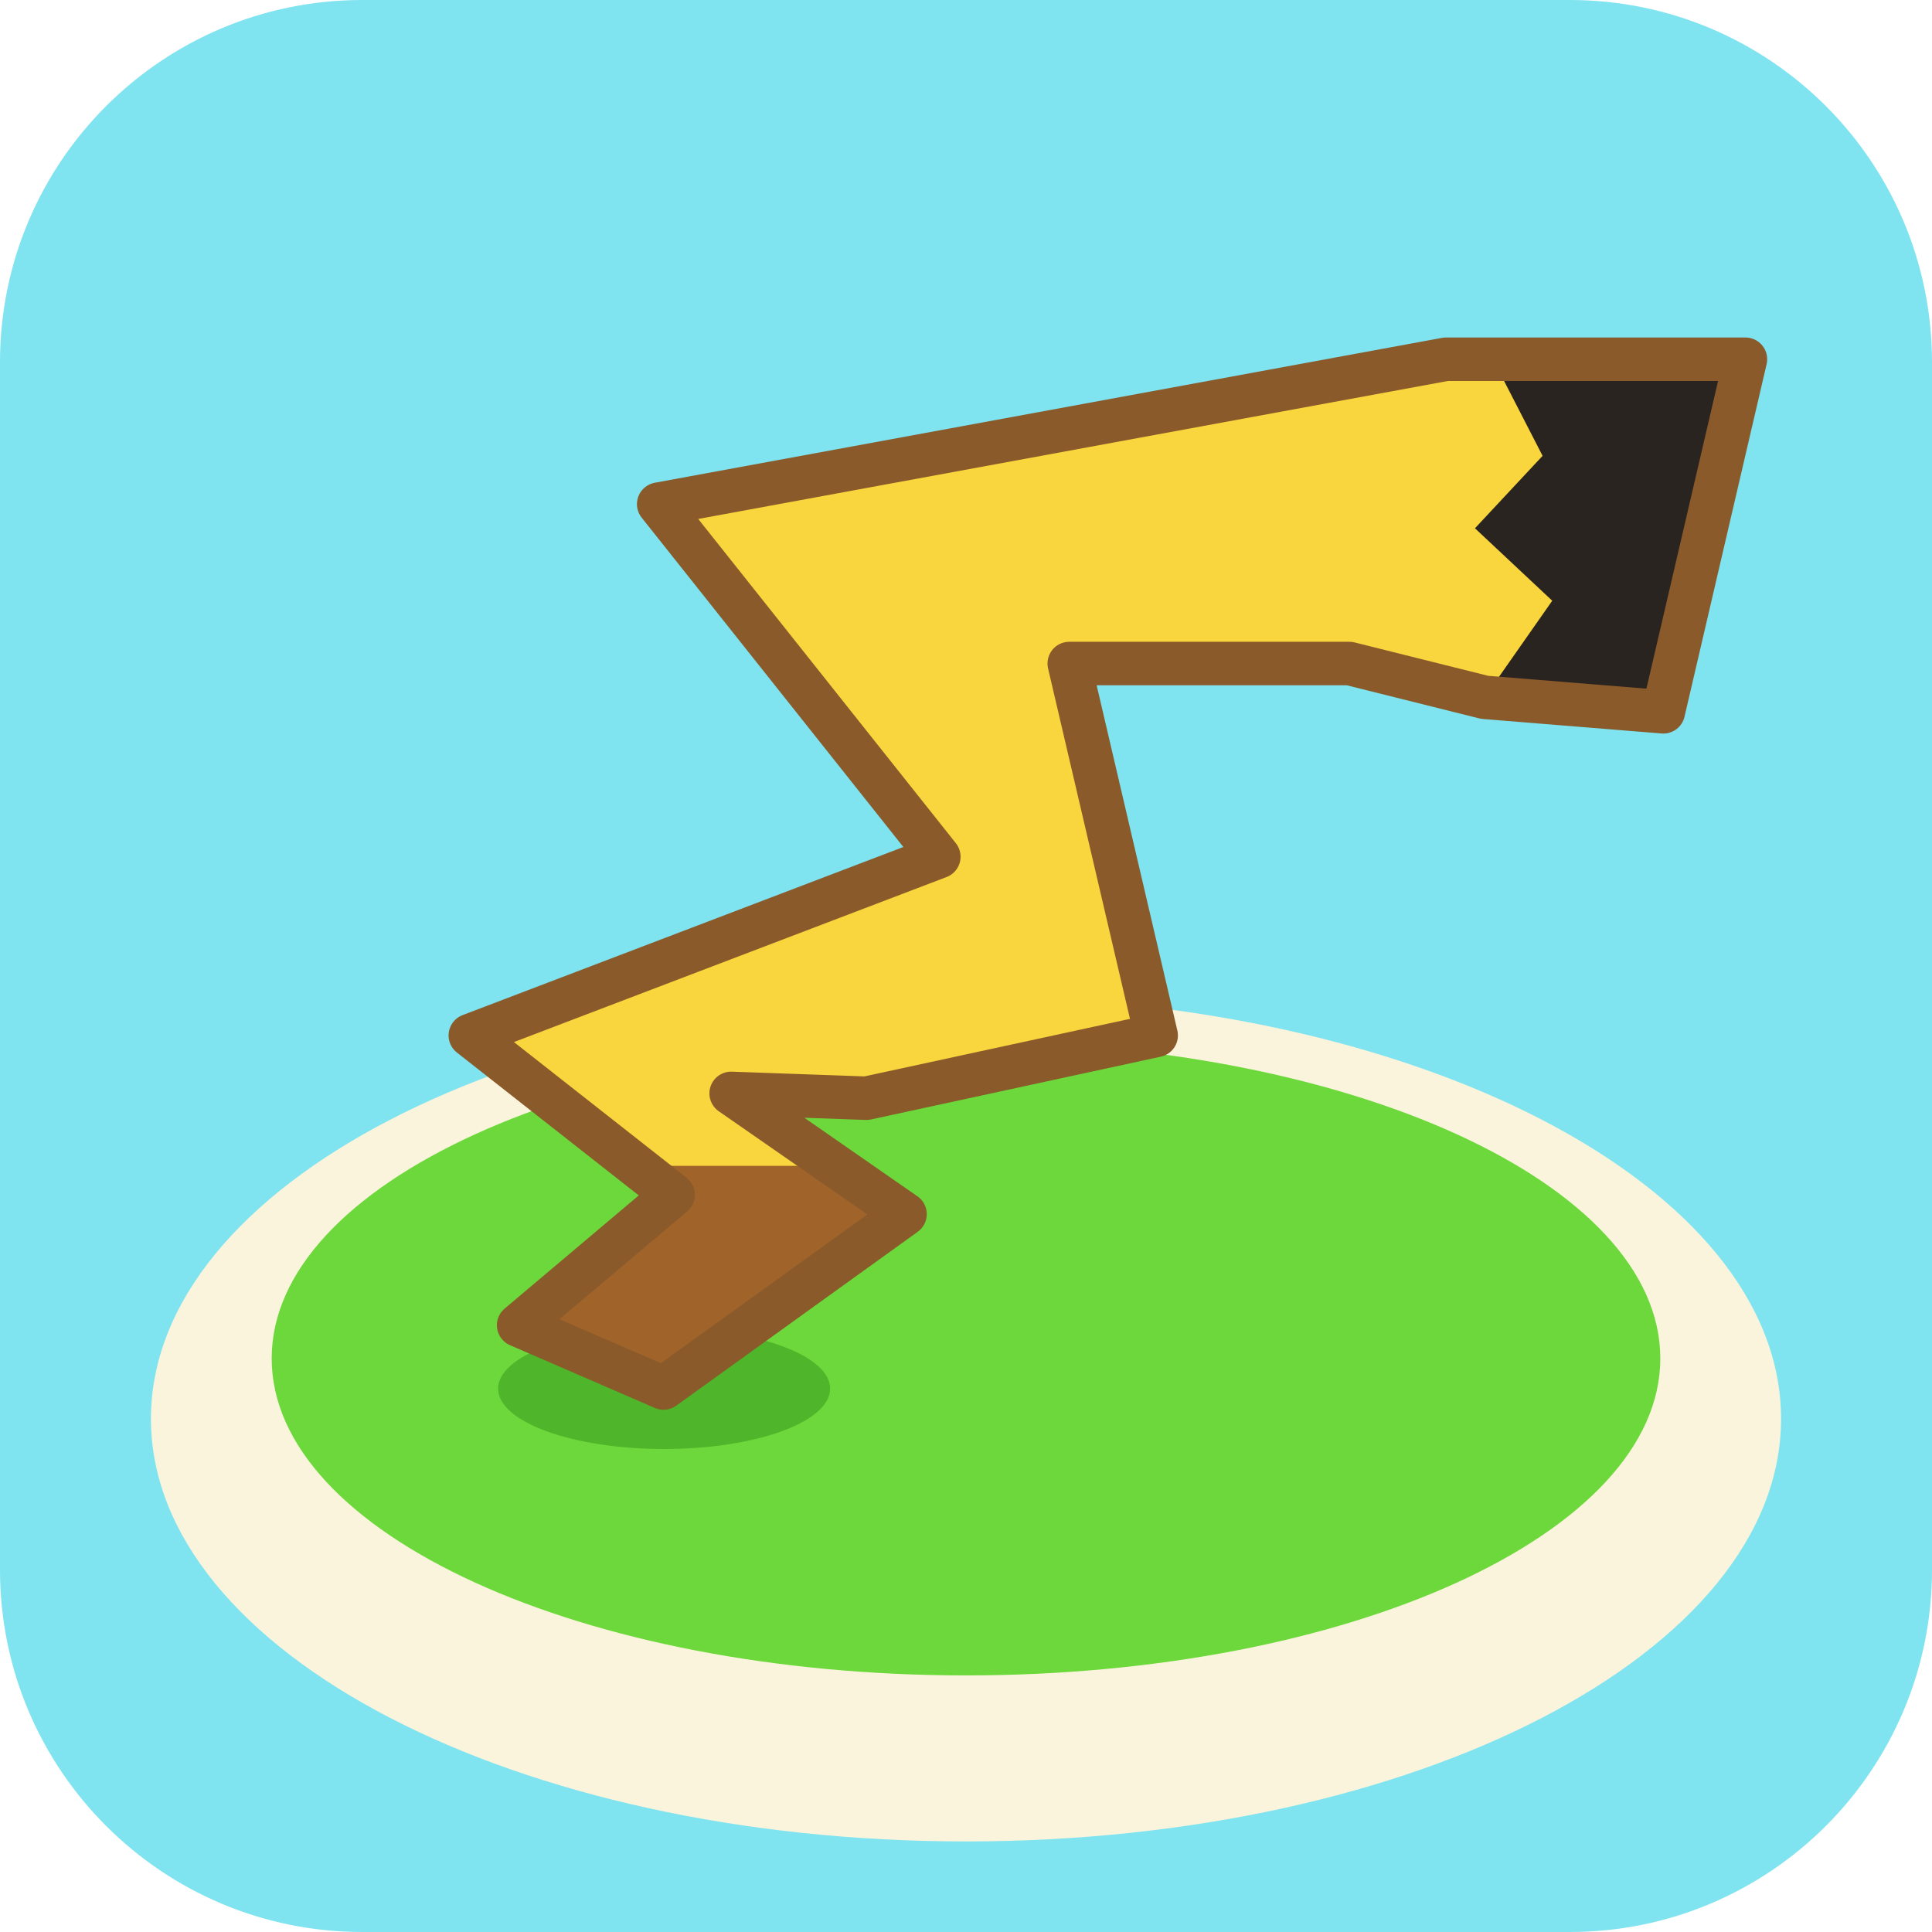
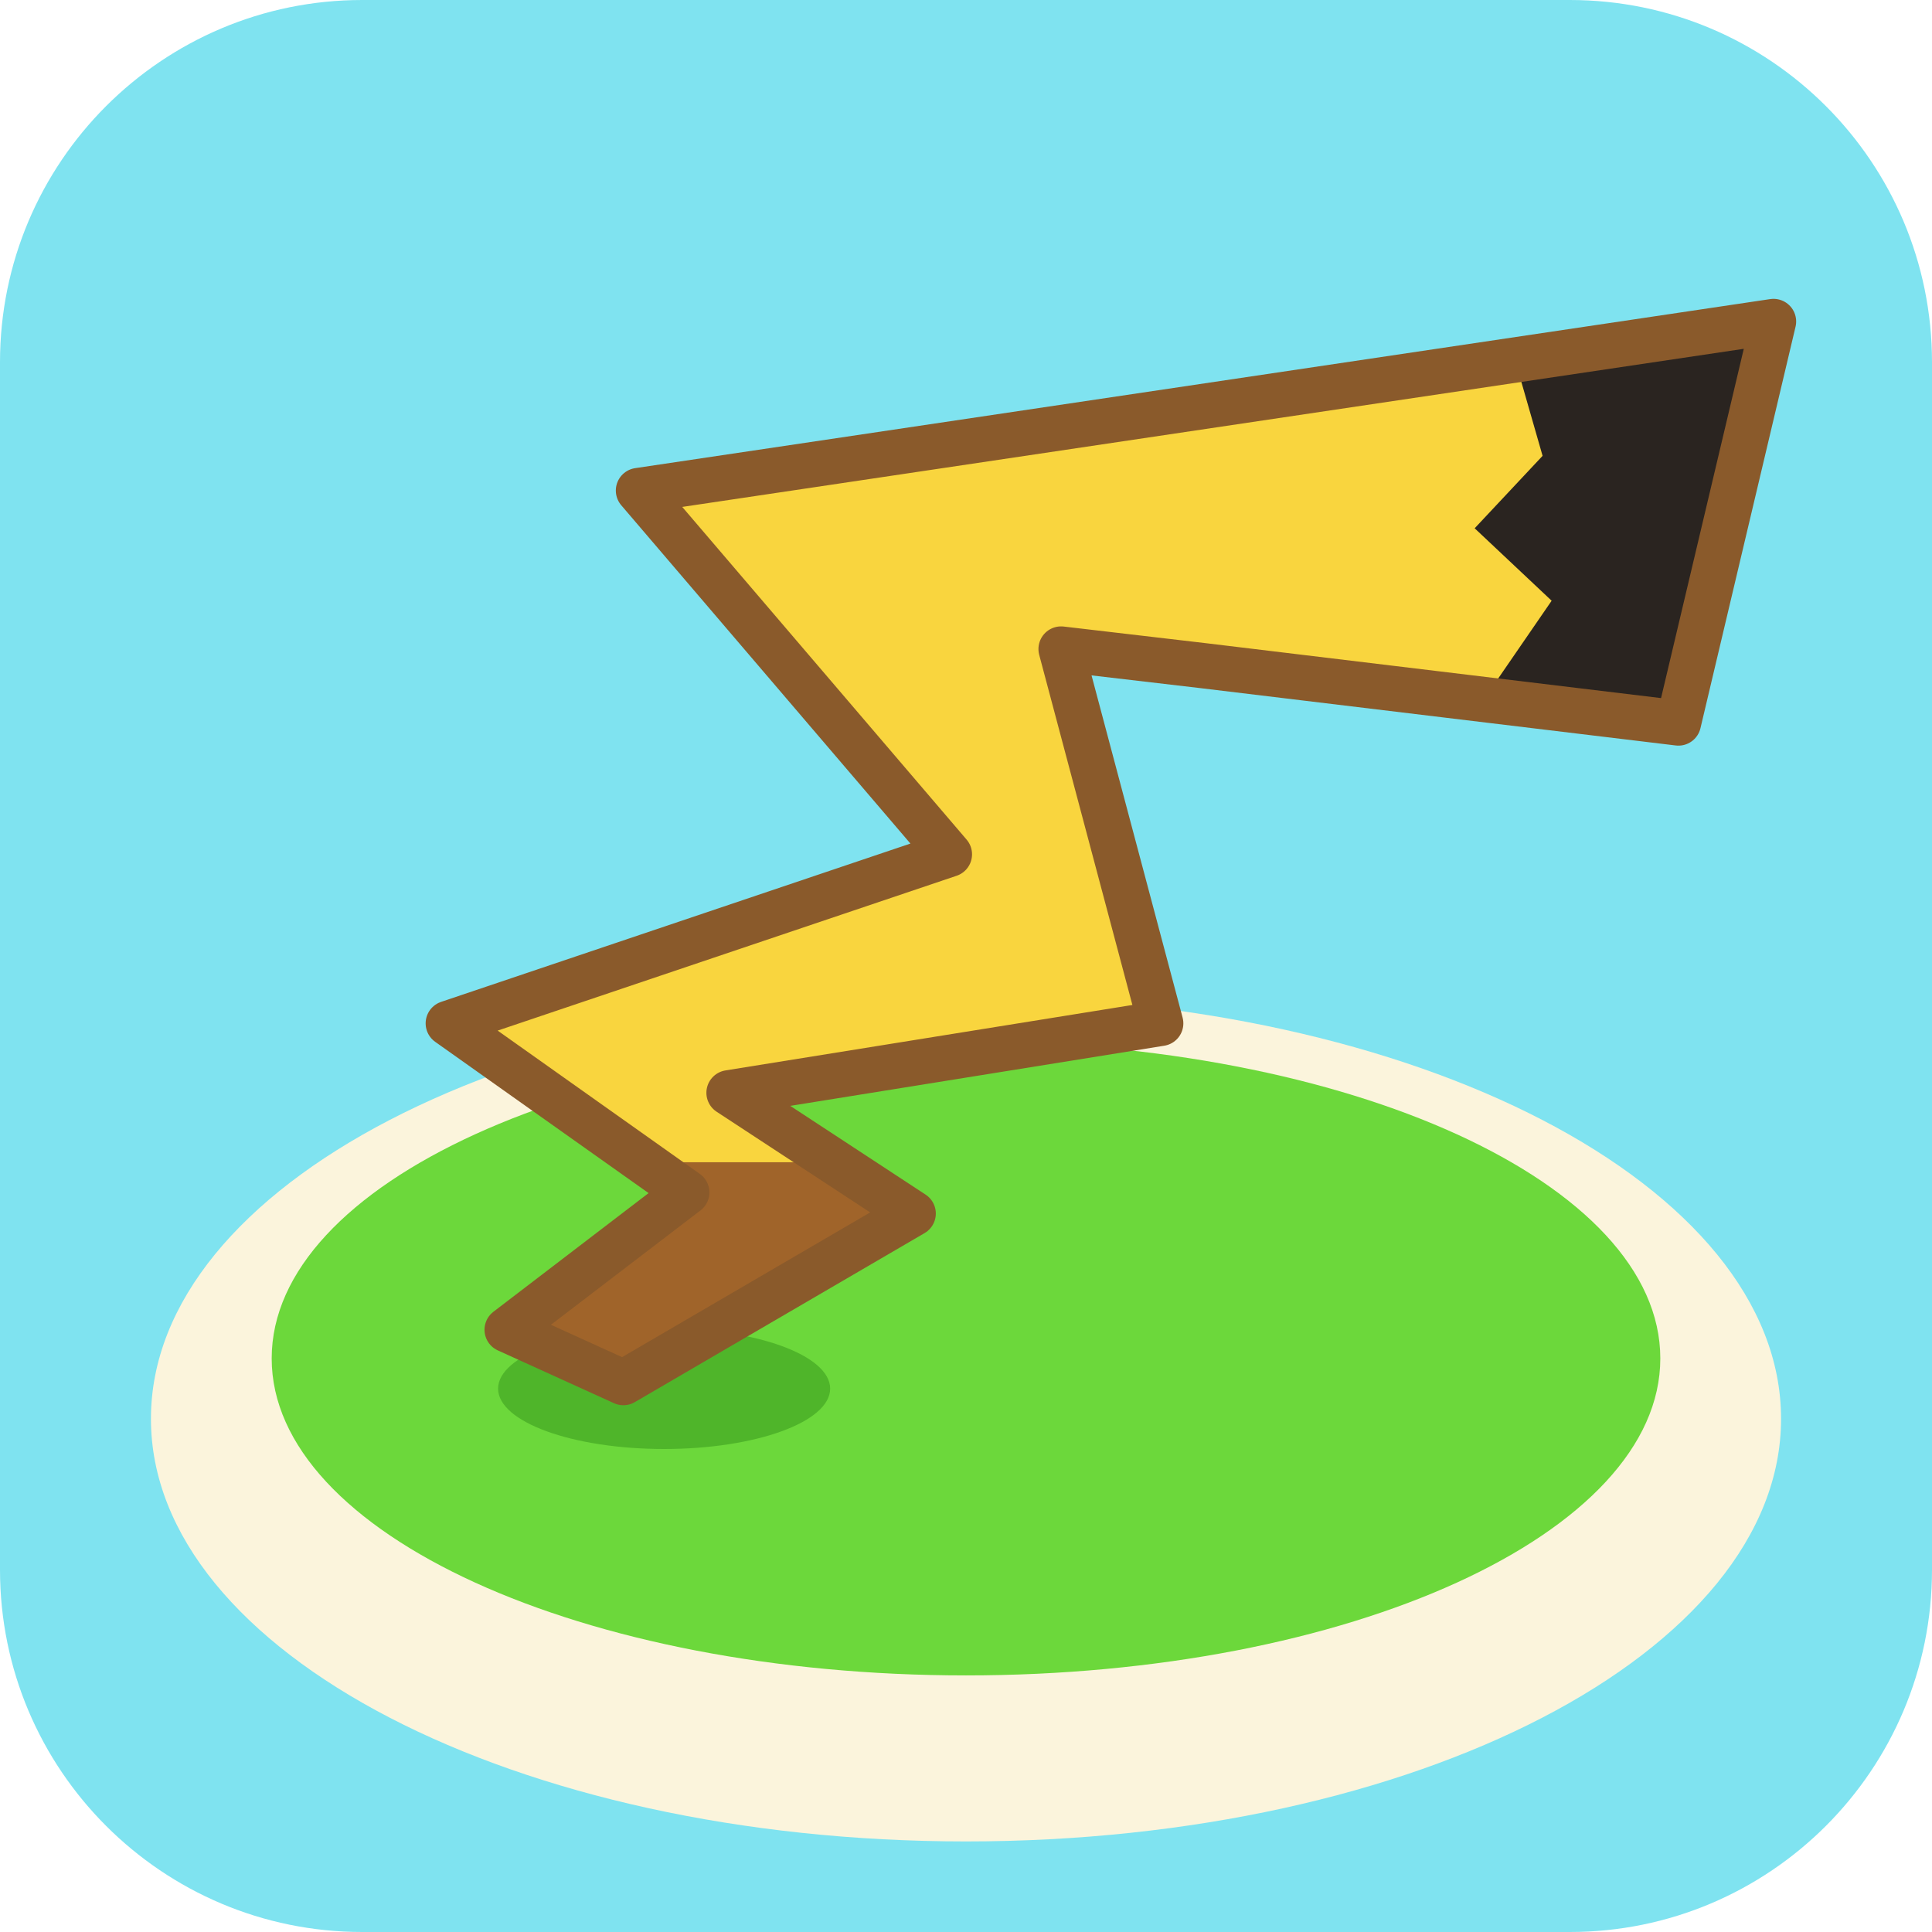
<svg xmlns="http://www.w3.org/2000/svg" width="128" height="128" viewBox="0 0 128 128">
  <defs>
-     <polygon id="t" points="148,258 118,245 150,218 108,185 205,148 147,75 310,45 372,45 355,118 318,115 290,108 232,108 250,185 190,198 162,197 198,222" />
+     <polygon id="t" points="42.3,32.5 117.5,21.3 111.2,47.9 79.7,44.1 70.3,43.0 76.9,67.8 48.3,72.4 60.5,80.4 41.3,91.6 33.6,88.1 45.5,79.0 29.7,67.8 62.9,56.6" />
    <clipPath id="b">
-       <rect x="0" y="212" width="460" height="100" />
+       <rect x="0" y="77" width="128" height="51" />
    </clipPath>
    <clipPath id="k">
-       <polygon points="312,30 400,30 400,140 318,140 318,115 332,95 316,80 330,65" />
+       <polygon points="96.4,10 128,10 128,60 98.4,60 98.4,46.2 102.8,39.8 97.7,35 102.2,30.2" />
    </clipPath>
  </defs>
  <rect width="128" height="128" rx="24" fill="#7fe3f0" />
  <ellipse cx="64" cy="94" rx="54" ry="28" fill="#fbf4dc" />
  <ellipse cx="64" cy="90" rx="46" ry="21" fill="#6cd83b" />
  <ellipse cx="44" cy="92" rx="11" ry="4" fill="#4fb52a" />
-   <g transform="translate(-3.4,9.4) scale(0.32)">
-     <use href="#t" fill="#f9d53e" />
-     <use href="#t" fill="#a0642a" clip-path="url(#b)" />
-     <use href="#t" fill="#2a2420" clip-path="url(#k)" />
-     <use href="#t" fill="none" stroke="#8a5a2b" stroke-width="9" stroke-linejoin="round" />
-   </g>
+   <use href="#t" fill="#f9d53e" />
+   <use href="#t" fill="#a0642a" clip-path="url(#b)" />
+   <use href="#t" fill="#2a2420" clip-path="url(#k)" />
+   <use href="#t" fill="none" stroke="#8a5a2b" stroke-width="3" stroke-linejoin="round" />
</svg>
